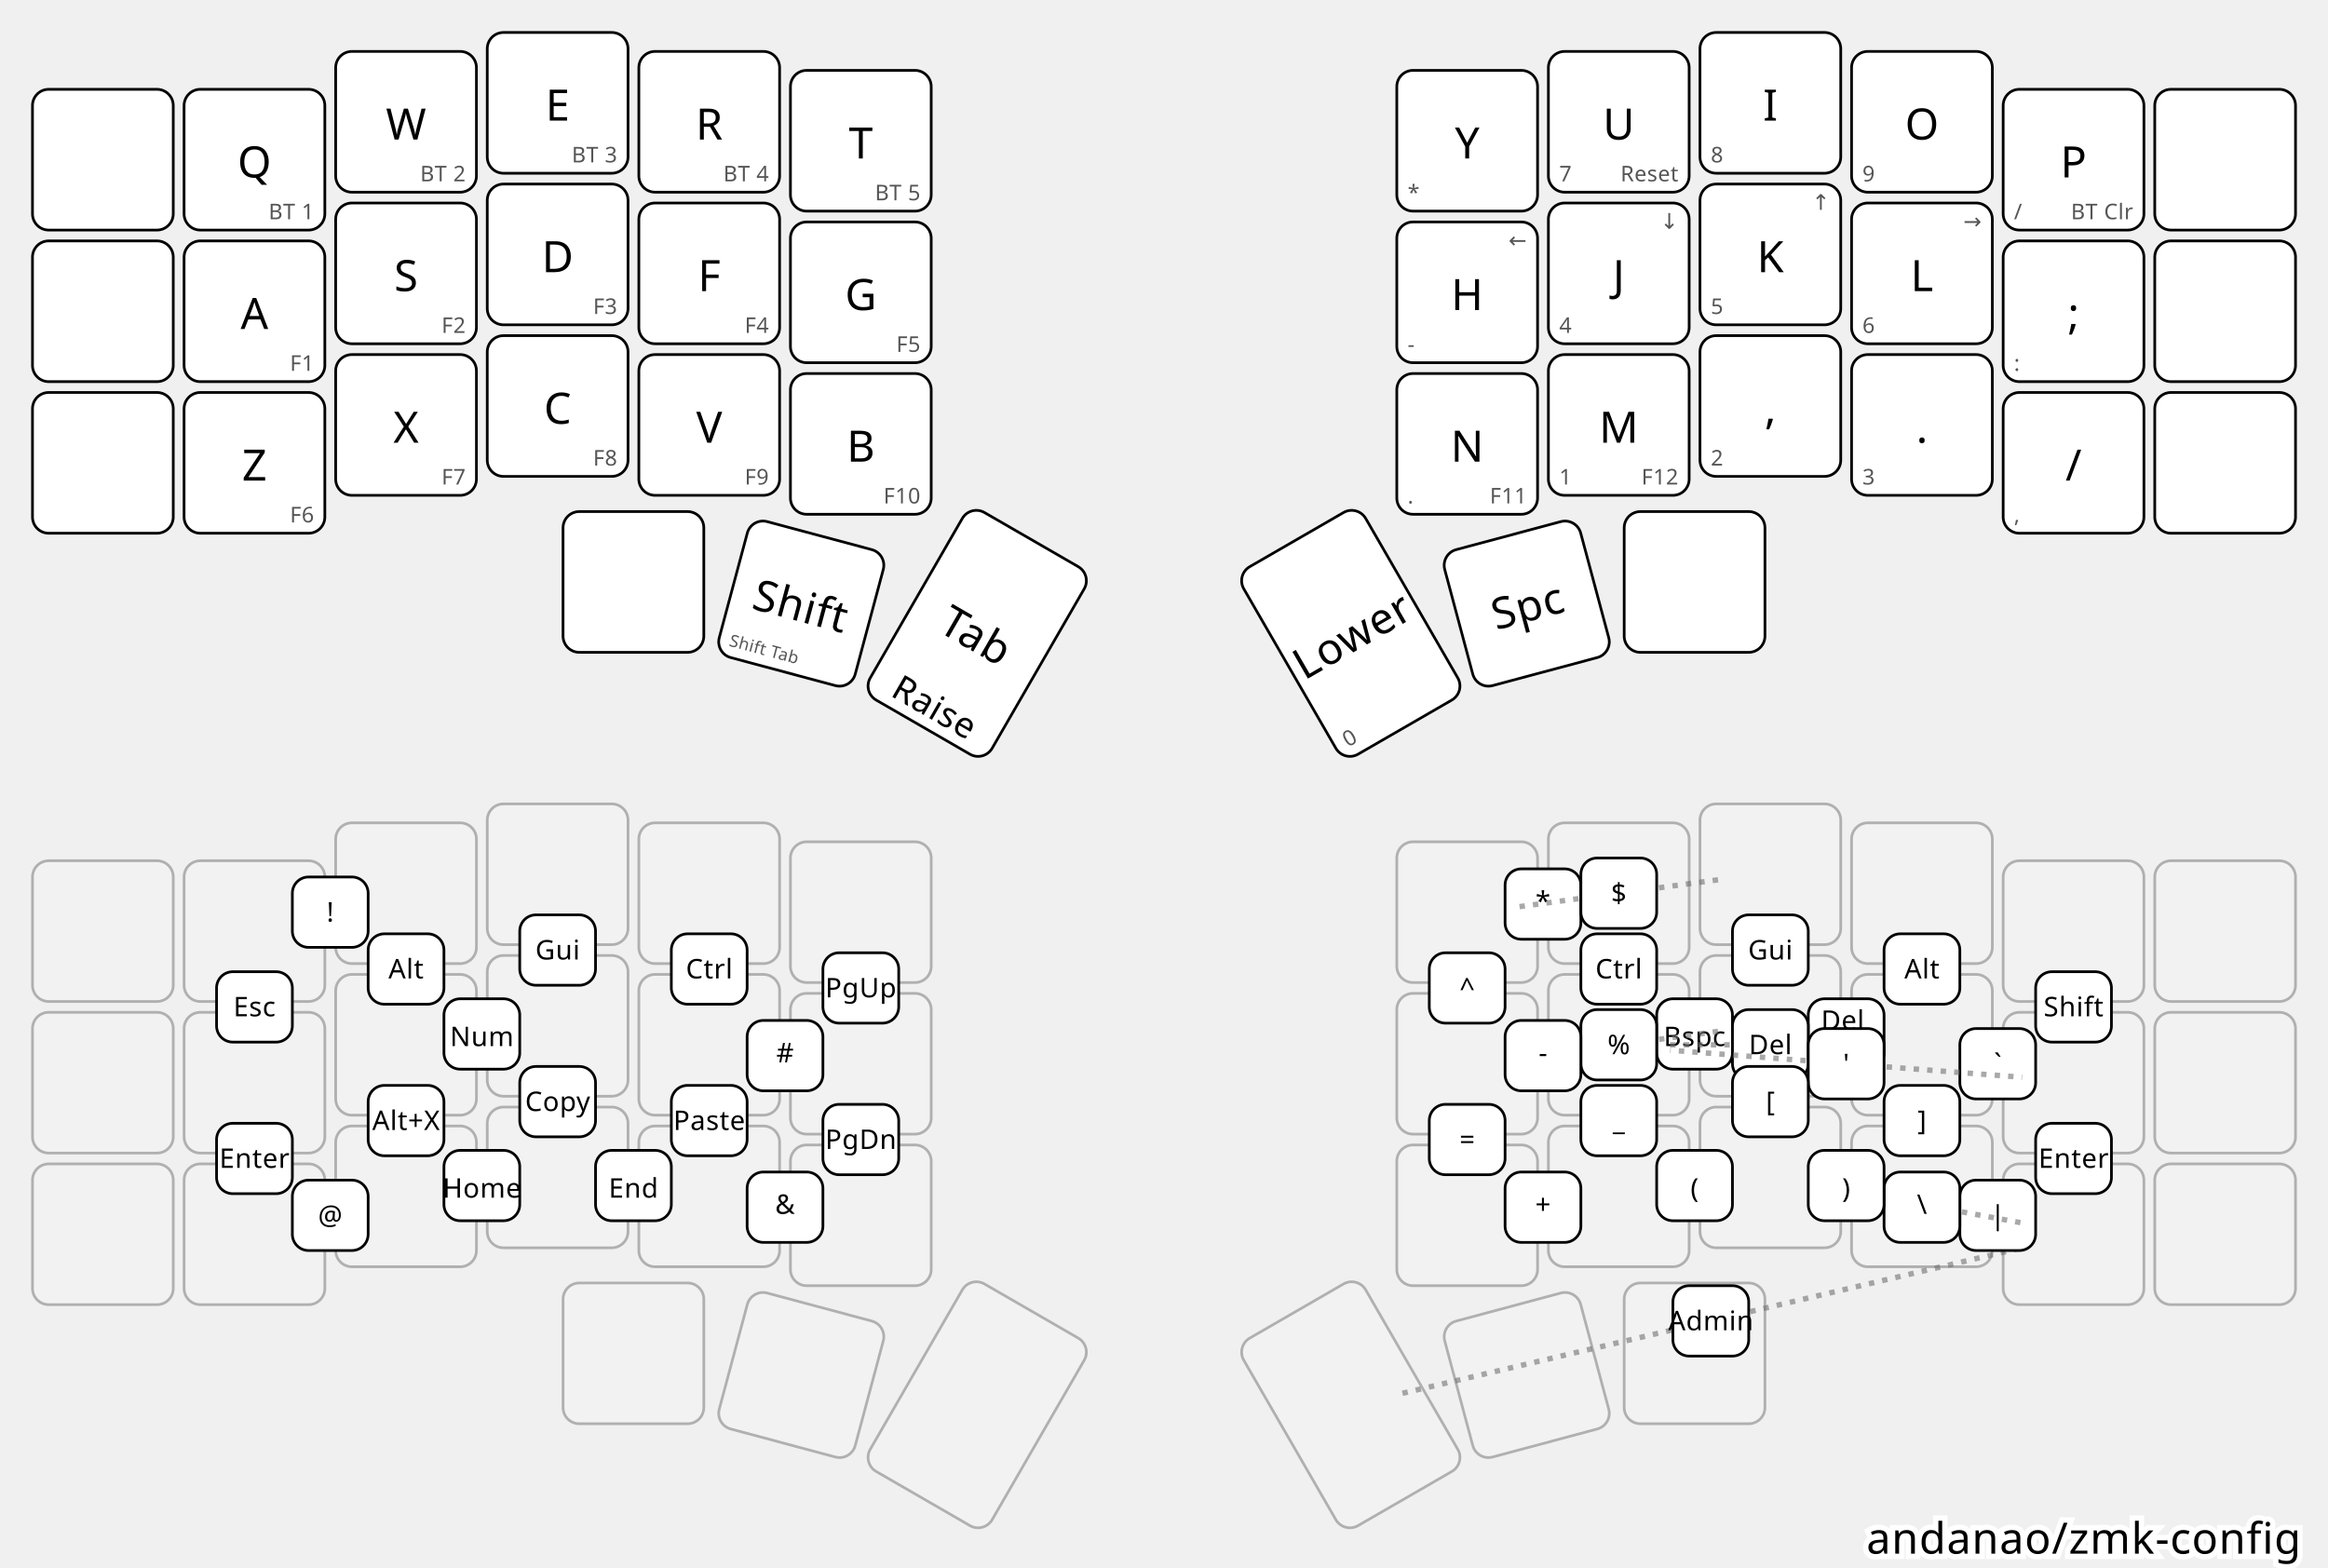
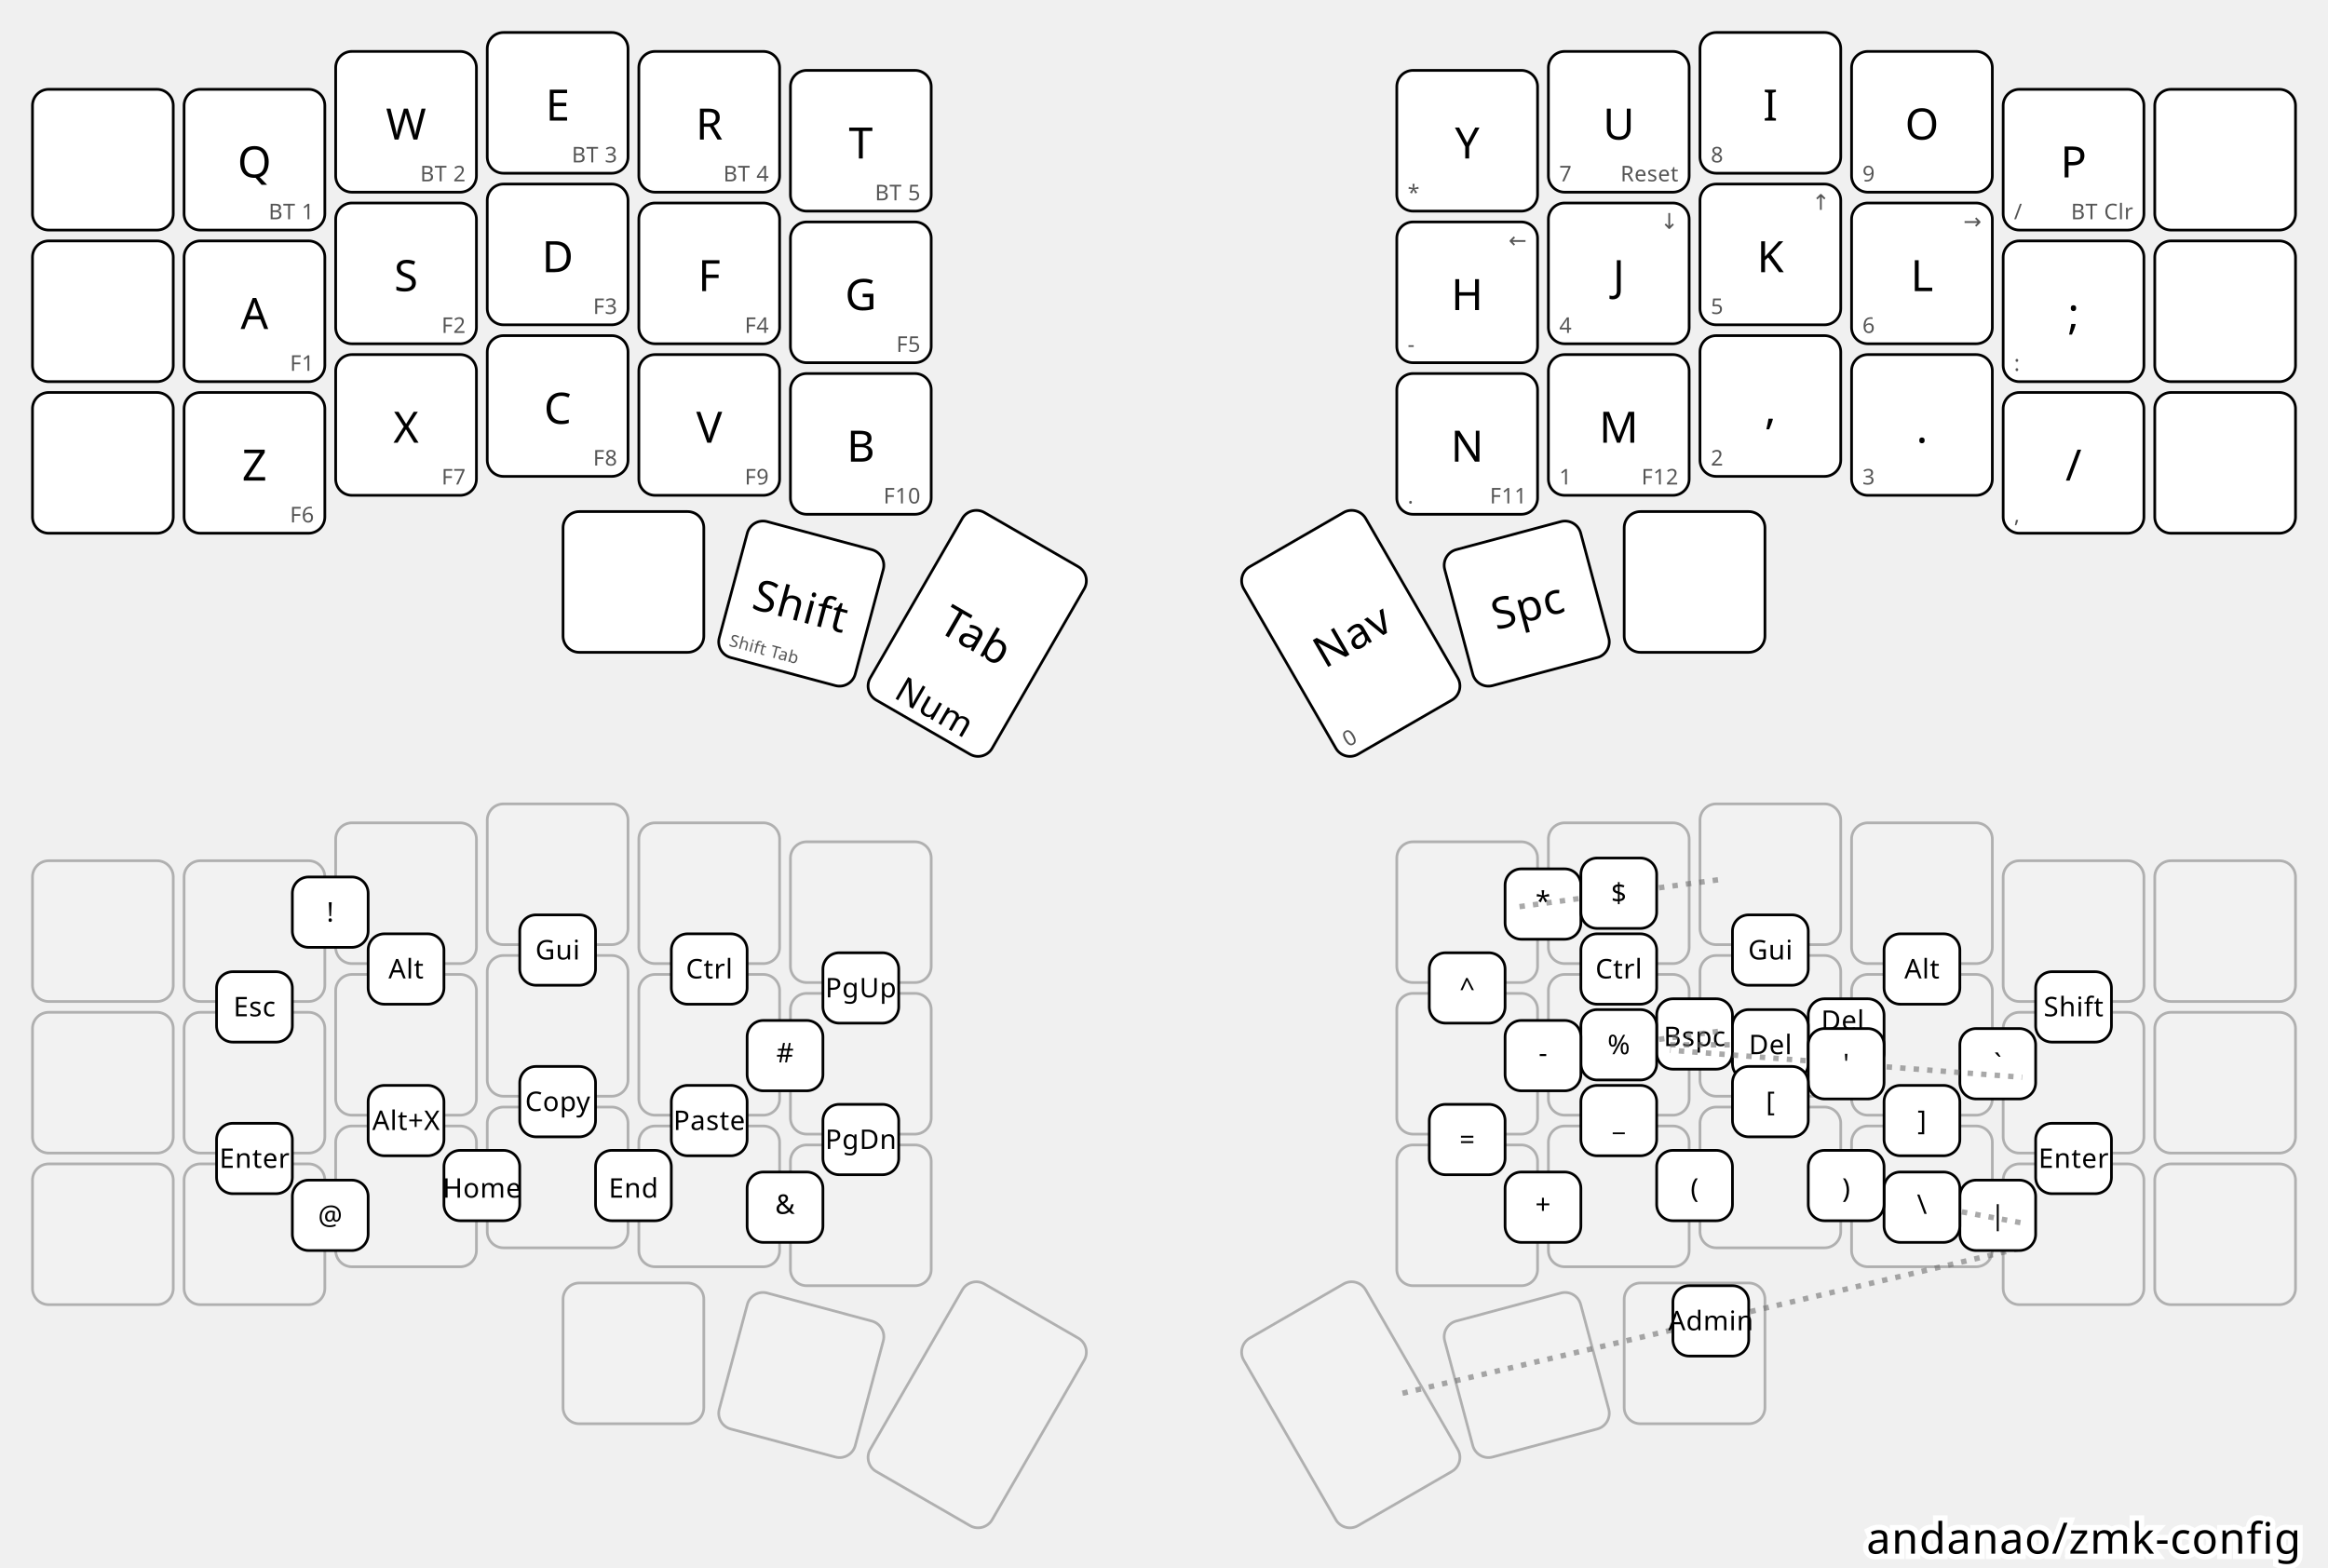
<svg xmlns="http://www.w3.org/2000/svg" xmlns:xlink="http://www.w3.org/1999/xlink" width="860" height="579" viewBox="0 0 860 579" class="keymap">
  <defs>/* start glyphs */
<svg id="mdi:play-pause">
      <svg id="mdi-play-pause" viewBox="0 0 24 24">
        <path d="M3,5V19L11,12M13,19H16V5H13M18,5V19H21V5" />
      </svg>
    </svg>
    <svg id="mdi:skip-backward">
      <svg id="mdi-skip-backward" viewBox="0 0 24 24">
        <path d="M20,5V19L13,12M6,5V19H4V5M13,5V19L6,12" />
      </svg>
    </svg>
    <svg id="mdi:skip-forward">
      <svg id="mdi-skip-forward" viewBox="0 0 24 24">
        <path d="M4,5V19L11,12M18,5V19H20V5M11,5V19L18,12" />
      </svg>
    </svg>
    <svg id="mdi:volume-high">
      <svg id="mdi-volume-high" viewBox="0 0 24 24">
        <path d="M14,3.23V5.29C16.89,6.15 19,8.83 19,12C19,15.17 16.89,17.84 14,18.7V20.77C18,19.86 21,16.28 21,12C21,7.72 18,4.14 14,3.23M16.5,12C16.5,10.23 15.5,8.71 14,7.97V16C15.5,15.29 16.5,13.76 16.5,12M3,9V15H7L12,20V4L7,9H3Z" />
      </svg>
    </svg>
    <svg id="mdi:volume-medium">
      <svg id="mdi-volume-medium" viewBox="0 0 24 24">
        <path d="M5,9V15H9L14,20V4L9,9M18.5,12C18.5,10.23 17.5,8.71 16,7.97V16C17.5,15.29 18.5,13.76 18.5,12Z" />
      </svg>
    </svg>
  </defs>/* end glyphs */
<style>/* Deliberately monochrome: black on white, with a white-on-black variant
   for browsers in dark mode.

   Colours are literal hex rather than CSS custom properties. librsvg --
   what Emacs and most non-browser SVG viewers render with -- does not
   implement var() and silently falls back to black, and it ignores @media,
   so it gets the light variant below. */

svg path { fill: inherit; }

svg.keymap {
    fill: #000;
    background-color: #fff;
    font-family: Calibri, system-ui, sans-serif;
    font-size: 16px;
    font-kerning: normal;
    text-rendering: optimizeLegibility;
}

/* Keys need an outline here. The palettes keymap-drawer ships rely on the
   key fill contrasting with a coloured page; white-on-white has none. */
rect.key, rect.combo, rect.combo-separate { fill: #fff; stroke: #000; stroke-width: 1; }
rect.held, rect.combo.held                { fill: #d0d0d0; }
.layer-Combos rect.key                    { fill: #f2f2f2; stroke: #b0b0b0; }
path.combo { stroke: #707070; stroke-width: 2; stroke-dasharray: 2, 3; opacity: 0.6; fill: none; }

text {
    text-anchor: middle;
    dominant-baseline: middle;
    letter-spacing: 0.02em;
}

text.tap     { font-weight: 500; }
text.hold    { font-weight: 400; font-size: 13px; }
text.shifted { font-weight: 400; font-size: 11px; }
text.combo, text.left, text.right { font-size: 10px; }
/* 8px rather than the 10px of other secondary legends: the overview puts
   two corner legends on the same key edge (e.g. Num's "Boot" beside
   Admin's "BT 2"), which overlaps at anything larger. */
text.tl, text.tr, text.bl, text.br { font-size: 8px; }

text.hold, text.bl, text.br    { text-anchor: middle; dominant-baseline: auto; }
text.shifted, text.tl, text.tr { text-anchor: middle; dominant-baseline: hanging; }
text.left, text.tl, text.bl    { text-anchor: start; }
text.right, text.tr, text.br   { text-anchor: end; }

text.layer-activator { text-decoration: underline; }
text.combo.hold, text.combo.shifted, text.combo.left, text.combo.right { font-size: 8px; }

/* Without colour the overview's corner legends are told apart by position
-    alone: tl=Raise, tr=Lower, bl=Num, br=Admin. Grey keeps them from
+    alone: tr=Nav, bl=Num, br=Admin. Grey keeps them from
   competing with the base-layer legend in the middle of the key. */
text.tl, text.tr, text.bl, text.br,
use.tl, use.tr, use.bl, use.br { fill: #555; }

text.label, text.footer { fill: #000; stroke: #fff; stroke-width: 4; paint-order: stroke; }
text.label  { font-weight: bold; text-anchor: start; }
text.footer { text-anchor: end; dominant-baseline: auto; }

.icon-tabler &gt; path                             { fill: inherit; stroke: inherit; stroke-width: 2; }
.icon-tabler &gt; path[stroke="none"][fill="none"] { visibility: hidden; }

/* Browsers only; librsvg ignores @media and keeps the light variant.
   Delete this block for light-only output. */
@media (prefers-color-scheme: dark) {
    svg.keymap { fill: #fff; background-color: #000; }
    rect.key, rect.combo, rect.combo-separate { fill: #000; stroke: #fff; }
    rect.held, rect.combo.held                { fill: #444; }
    .layer-Combos rect.key                    { fill: #1a1a1a; stroke: #666; }
    path.combo { stroke: #909090; }
    text.tl, text.tr, text.bl, text.br,
    use.tl, use.tr, use.bl, use.br { fill: #aaa; }
    text.label, text.footer { fill: #fff; stroke: #000; }
}
</style>
  <g transform="translate(10, 0)" class="layer-Base">
    <g transform="translate(0, 10)">
      <g transform="translate(28, 49)" class="key keypos-0">
        <rect rx="6" ry="6" x="-26" y="-26" width="52" height="52" class="key" />
      </g>
      <g transform="translate(84, 49)" class="key keypos-1">
        <rect rx="6" ry="6" x="-26" y="-26" width="52" height="52" class="key" />
        <text x="0" y="1" class="key tap">Q</text>
        <text x="22" y="22" class="key br">BT 1</text>
      </g>
      <g transform="translate(140, 35)" class="key keypos-2">
        <rect rx="6" ry="6" x="-26" y="-26" width="52" height="52" class="key" />
        <text x="0" y="1" class="key tap">W</text>
        <text x="22" y="22" class="key br">BT 2</text>
      </g>
      <g transform="translate(196, 28)" class="key keypos-3">
        <rect rx="6" ry="6" x="-26" y="-26" width="52" height="52" class="key" />
        <text x="0" y="1" class="key tap">E</text>
        <text x="22" y="22" class="key br">BT 3</text>
      </g>
      <g transform="translate(252, 35)" class="key keypos-4">
        <rect rx="6" ry="6" x="-26" y="-26" width="52" height="52" class="key" />
        <text x="0" y="1" class="key tap">R</text>
        <text x="22" y="22" class="key br">BT 4</text>
      </g>
      <g transform="translate(308, 42)" class="key keypos-5">
        <rect rx="6" ry="6" x="-26" y="-26" width="52" height="52" class="key" />
        <text x="0" y="1" class="key tap">T</text>
        <text x="22" y="22" class="key br">BT 5</text>
      </g>
      <g transform="translate(532, 42)" class="key keypos-6">
        <rect rx="6" ry="6" x="-26" y="-26" width="52" height="52" class="key" />
        <text x="0" y="1" class="key tap">Y</text>
        <text x="-22" y="22" class="key bl">*</text>
      </g>
      <g transform="translate(588, 35)" class="key keypos-7">
        <rect rx="6" ry="6" x="-26" y="-26" width="52" height="52" class="key" />
        <text x="0" y="1" class="key tap">U</text>
        <text x="-22" y="22" class="key bl">7</text>
        <text x="22" y="22" class="key br">Reset</text>
      </g>
      <g transform="translate(644, 28)" class="key keypos-8">
        <rect rx="6" ry="6" x="-26" y="-26" width="52" height="52" class="key" />
        <text x="0" y="1" class="key tap">I</text>
        <text x="-22" y="22" class="key bl">8</text>
      </g>
      <g transform="translate(700, 35)" class="key keypos-9">
        <rect rx="6" ry="6" x="-26" y="-26" width="52" height="52" class="key" />
        <text x="0" y="1" class="key tap">O</text>
        <text x="-22" y="22" class="key bl">9</text>
      </g>
      <g transform="translate(756, 49)" class="key keypos-10">
        <rect rx="6" ry="6" x="-26" y="-26" width="52" height="52" class="key" />
        <text x="0" y="1" class="key tap">P</text>
        <text x="-22" y="22" class="key bl">/</text>
        <text x="22" y="22" class="key br">BT Clr</text>
      </g>
      <g transform="translate(812, 49)" class="key keypos-11">
        <rect rx="6" ry="6" x="-26" y="-26" width="52" height="52" class="key" />
      </g>
      <g transform="translate(28, 105)" class="key keypos-12">
        <rect rx="6" ry="6" x="-26" y="-26" width="52" height="52" class="key" />
      </g>
      <g transform="translate(84, 105)" class="key keypos-13">
        <rect rx="6" ry="6" x="-26" y="-26" width="52" height="52" class="key" />
        <text x="0" y="1" class="key tap">A</text>
        <text x="22" y="22" class="key br">F1</text>
      </g>
      <g transform="translate(140, 91)" class="key keypos-14">
        <rect rx="6" ry="6" x="-26" y="-26" width="52" height="52" class="key" />
        <text x="0" y="1" class="key tap">S</text>
        <text x="22" y="22" class="key br">F2</text>
      </g>
      <g transform="translate(196, 84)" class="key keypos-15">
        <rect rx="6" ry="6" x="-26" y="-26" width="52" height="52" class="key" />
        <text x="0" y="1" class="key tap">D</text>
        <text x="22" y="22" class="key br">F3</text>
      </g>
      <g transform="translate(252, 91)" class="key keypos-16">
        <rect rx="6" ry="6" x="-26" y="-26" width="52" height="52" class="key" />
        <text x="0" y="1" class="key tap">F</text>
        <text x="22" y="22" class="key br">F4</text>
      </g>
      <g transform="translate(308, 98)" class="key keypos-17">
        <rect rx="6" ry="6" x="-26" y="-26" width="52" height="52" class="key" />
        <text x="0" y="1" class="key tap">G</text>
        <text x="22" y="22" class="key br">F5</text>
      </g>
      <g transform="translate(532, 98)" class="key keypos-18">
        <rect rx="6" ry="6" x="-26" y="-26" width="52" height="52" class="key" />
        <text x="0" y="1" class="key tap">H</text>
        <text x="22" y="-22" class="key tr">←</text>
        <text x="-22" y="22" class="key bl">-</text>
        <use href="#mdi:skip-backward" xlink:href="#mdi:skip-backward" x="12" y="12" height="10" width="10.0" class="key br glyph mdi:skip-backward" />
      </g>
      <g transform="translate(588, 91)" class="key keypos-19">
        <rect rx="6" ry="6" x="-26" y="-26" width="52" height="52" class="key" />
        <text x="0" y="1" class="key tap">J</text>
        <text x="22" y="-22" class="key tr">↓</text>
        <text x="-22" y="22" class="key bl">4</text>
        <use href="#mdi:volume-medium" xlink:href="#mdi:volume-medium" x="12" y="12" height="10" width="10.0" class="key br glyph mdi:volume-medium" />
      </g>
      <g transform="translate(644, 84)" class="key keypos-20">
        <rect rx="6" ry="6" x="-26" y="-26" width="52" height="52" class="key" />
        <text x="0" y="1" class="key tap">K</text>
        <text x="22" y="-22" class="key tr">↑</text>
        <text x="-22" y="22" class="key bl">5</text>
        <use href="#mdi:volume-high" xlink:href="#mdi:volume-high" x="12" y="12" height="10" width="10.0" class="key br glyph mdi:volume-high" />
      </g>
      <g transform="translate(700, 91)" class="key keypos-21">
        <rect rx="6" ry="6" x="-26" y="-26" width="52" height="52" class="key" />
        <text x="0" y="1" class="key tap">L</text>
        <text x="22" y="-22" class="key tr">→</text>
        <text x="-22" y="22" class="key bl">6</text>
        <use href="#mdi:skip-forward" xlink:href="#mdi:skip-forward" x="12" y="12" height="10" width="10.0" class="key br glyph mdi:skip-forward" />
      </g>
      <g transform="translate(756, 105)" class="key keypos-22">
        <rect rx="6" ry="6" x="-26" y="-26" width="52" height="52" class="key" />
        <text x="0" y="1" class="key tap">;</text>
        <text x="-22" y="22" class="key bl">:</text>
      </g>
      <g transform="translate(812, 105)" class="key keypos-23">
        <rect rx="6" ry="6" x="-26" y="-26" width="52" height="52" class="key" />
      </g>
      <g transform="translate(28, 161)" class="key keypos-24">
        <rect rx="6" ry="6" x="-26" y="-26" width="52" height="52" class="key" />
      </g>
      <g transform="translate(84, 161)" class="key keypos-25">
        <rect rx="6" ry="6" x="-26" y="-26" width="52" height="52" class="key" />
        <text x="0" y="1" class="key tap">Z</text>
        <text x="22" y="22" class="key br">F6</text>
      </g>
      <g transform="translate(140, 147)" class="key keypos-26">
        <rect rx="6" ry="6" x="-26" y="-26" width="52" height="52" class="key" />
        <text x="0" y="1" class="key tap">X</text>
        <text x="22" y="22" class="key br">F7</text>
      </g>
      <g transform="translate(196, 140)" class="key keypos-27">
        <rect rx="6" ry="6" x="-26" y="-26" width="52" height="52" class="key" />
        <text x="0" y="1" class="key tap">C</text>
        <text x="22" y="22" class="key br">F8</text>
      </g>
      <g transform="translate(252, 147)" class="key keypos-28">
        <rect rx="6" ry="6" x="-26" y="-26" width="52" height="52" class="key" />
        <text x="0" y="1" class="key tap">V</text>
        <text x="22" y="22" class="key br">F9</text>
      </g>
      <g transform="translate(308, 154)" class="key keypos-29">
        <rect rx="6" ry="6" x="-26" y="-26" width="52" height="52" class="key" />
        <text x="0" y="1" class="key tap">B</text>
        <text x="22" y="22" class="key br">F10</text>
      </g>
      <g transform="translate(532, 154)" class="key keypos-30">
        <rect rx="6" ry="6" x="-26" y="-26" width="52" height="52" class="key" />
        <text x="0" y="1" class="key tap">N</text>
        <text x="-22" y="22" class="key bl">.</text>
        <text x="22" y="22" class="key br">F11</text>
      </g>
      <g transform="translate(588, 147)" class="key keypos-31">
        <rect rx="6" ry="6" x="-26" y="-26" width="52" height="52" class="key" />
        <text x="0" y="1" class="key tap">M</text>
        <text x="-22" y="22" class="key bl">1</text>
        <text x="22" y="22" class="key br">F12</text>
      </g>
      <g transform="translate(644, 140)" class="key keypos-32">
        <rect rx="6" ry="6" x="-26" y="-26" width="52" height="52" class="key" />
        <text x="0" y="1" class="key tap">,</text>
        <text x="-22" y="22" class="key bl">2</text>
      </g>
      <g transform="translate(700, 147)" class="key keypos-33">
        <rect rx="6" ry="6" x="-26" y="-26" width="52" height="52" class="key" />
        <text x="0" y="1" class="key tap">.</text>
        <text x="-22" y="22" class="key bl">3</text>
      </g>
      <g transform="translate(756, 161)" class="key keypos-34">
        <rect rx="6" ry="6" x="-26" y="-26" width="52" height="52" class="key" />
        <text x="0" y="1" class="key tap">/</text>
        <text x="-22" y="22" class="key bl">,</text>
      </g>
      <g transform="translate(812, 161)" class="key keypos-35">
        <rect rx="6" ry="6" x="-26" y="-26" width="52" height="52" class="key" />
      </g>
      <g transform="translate(224, 205)" class="key keypos-36">
        <rect rx="6" ry="6" x="-26" y="-26" width="52" height="52" class="key" />
      </g>
      <g transform="translate(286, 213) rotate(15.0)" class="key keypos-37">
        <rect rx="6" ry="6" x="-26" y="-26" width="52" height="52" class="key" />
        <text x="0" y="1" class="key tap">Shift</text>
        <text x="-22" y="22" class="key bl">
          <tspan style="font-size: 78%">Shift Tab</tspan>
        </text>
      </g>
      <g transform="translate(351, 224) rotate(30.0)" class="key keypos-38">
        <rect rx="6" ry="6" x="-26" y="-40" width="52" height="80" class="key" />
        <text x="0" y="1" class="key tap">Tab</text>
-         <text x="0" y="36" class="key hold">Raise</text>
+         <text x="0" y="36" class="key hold">Num</text>
      </g>
      <g transform="translate(489, 224) rotate(-30.0)" class="key keypos-39">
        <rect rx="6" ry="6" x="-26" y="-40" width="52" height="80" class="key" />
-         <text x="0" y="1" class="key tap">Lower</text>
+         <text x="0" y="1" class="key tap">Nav</text>
        <text x="-22" y="36" class="key bl">0</text>
      </g>
      <g transform="translate(554, 213) rotate(-15.0)" class="key keypos-40">
        <rect rx="6" ry="6" x="-26" y="-26" width="52" height="52" class="key" />
        <text x="0" y="1" class="key tap">Spc</text>
        <use href="#mdi:play-pause" xlink:href="#mdi:play-pause" x="12" y="12" height="10" width="10.0" class="key br glyph mdi:play-pause" />
      </g>
      <g transform="translate(616, 205)" class="key keypos-41">
        <rect rx="6" ry="6" x="-26" y="-26" width="52" height="52" class="key" />
      </g>
    </g>
  </g>
  <g transform="translate(10, 285)" class="layer-Combos">
    <g transform="translate(0, 10)">
      <g transform="translate(28, 49)" class="key keypos-0">
        <rect rx="6" ry="6" x="-26" y="-26" width="52" height="52" class="key" />
      </g>
      <g transform="translate(84, 49)" class="key keypos-1">
        <rect rx="6" ry="6" x="-26" y="-26" width="52" height="52" class="key" />
      </g>
      <g transform="translate(140, 35)" class="key keypos-2">
        <rect rx="6" ry="6" x="-26" y="-26" width="52" height="52" class="key" />
      </g>
      <g transform="translate(196, 28)" class="key keypos-3">
        <rect rx="6" ry="6" x="-26" y="-26" width="52" height="52" class="key" />
      </g>
      <g transform="translate(252, 35)" class="key keypos-4">
        <rect rx="6" ry="6" x="-26" y="-26" width="52" height="52" class="key" />
      </g>
      <g transform="translate(308, 42)" class="key keypos-5">
        <rect rx="6" ry="6" x="-26" y="-26" width="52" height="52" class="key" />
      </g>
      <g transform="translate(532, 42)" class="key keypos-6">
        <rect rx="6" ry="6" x="-26" y="-26" width="52" height="52" class="key" />
      </g>
      <g transform="translate(588, 35)" class="key keypos-7">
        <rect rx="6" ry="6" x="-26" y="-26" width="52" height="52" class="key" />
      </g>
      <g transform="translate(644, 28)" class="key keypos-8">
        <rect rx="6" ry="6" x="-26" y="-26" width="52" height="52" class="key" />
      </g>
      <g transform="translate(700, 35)" class="key keypos-9">
        <rect rx="6" ry="6" x="-26" y="-26" width="52" height="52" class="key" />
      </g>
      <g transform="translate(756, 49)" class="key keypos-10">
        <rect rx="6" ry="6" x="-26" y="-26" width="52" height="52" class="key" />
      </g>
      <g transform="translate(812, 49)" class="key keypos-11">
        <rect rx="6" ry="6" x="-26" y="-26" width="52" height="52" class="key" />
      </g>
      <g transform="translate(28, 105)" class="key keypos-12">
        <rect rx="6" ry="6" x="-26" y="-26" width="52" height="52" class="key" />
      </g>
      <g transform="translate(84, 105)" class="key keypos-13">
        <rect rx="6" ry="6" x="-26" y="-26" width="52" height="52" class="key" />
      </g>
      <g transform="translate(140, 91)" class="key keypos-14">
        <rect rx="6" ry="6" x="-26" y="-26" width="52" height="52" class="key" />
      </g>
      <g transform="translate(196, 84)" class="key keypos-15">
        <rect rx="6" ry="6" x="-26" y="-26" width="52" height="52" class="key" />
      </g>
      <g transform="translate(252, 91)" class="key keypos-16">
        <rect rx="6" ry="6" x="-26" y="-26" width="52" height="52" class="key" />
      </g>
      <g transform="translate(308, 98)" class="key keypos-17">
        <rect rx="6" ry="6" x="-26" y="-26" width="52" height="52" class="key" />
      </g>
      <g transform="translate(532, 98)" class="key keypos-18">
        <rect rx="6" ry="6" x="-26" y="-26" width="52" height="52" class="key" />
      </g>
      <g transform="translate(588, 91)" class="key keypos-19">
        <rect rx="6" ry="6" x="-26" y="-26" width="52" height="52" class="key" />
      </g>
      <g transform="translate(644, 84)" class="key keypos-20">
        <rect rx="6" ry="6" x="-26" y="-26" width="52" height="52" class="key" />
      </g>
      <g transform="translate(700, 91)" class="key keypos-21">
        <rect rx="6" ry="6" x="-26" y="-26" width="52" height="52" class="key" />
      </g>
      <g transform="translate(756, 105)" class="key keypos-22">
        <rect rx="6" ry="6" x="-26" y="-26" width="52" height="52" class="key" />
      </g>
      <g transform="translate(812, 105)" class="key keypos-23">
        <rect rx="6" ry="6" x="-26" y="-26" width="52" height="52" class="key" />
      </g>
      <g transform="translate(28, 161)" class="key keypos-24">
        <rect rx="6" ry="6" x="-26" y="-26" width="52" height="52" class="key" />
      </g>
      <g transform="translate(84, 161)" class="key keypos-25">
        <rect rx="6" ry="6" x="-26" y="-26" width="52" height="52" class="key" />
      </g>
      <g transform="translate(140, 147)" class="key keypos-26">
        <rect rx="6" ry="6" x="-26" y="-26" width="52" height="52" class="key" />
      </g>
      <g transform="translate(196, 140)" class="key keypos-27">
        <rect rx="6" ry="6" x="-26" y="-26" width="52" height="52" class="key" />
      </g>
      <g transform="translate(252, 147)" class="key keypos-28">
        <rect rx="6" ry="6" x="-26" y="-26" width="52" height="52" class="key" />
      </g>
      <g transform="translate(308, 154)" class="key keypos-29">
        <rect rx="6" ry="6" x="-26" y="-26" width="52" height="52" class="key" />
      </g>
      <g transform="translate(532, 154)" class="key keypos-30">
        <rect rx="6" ry="6" x="-26" y="-26" width="52" height="52" class="key" />
      </g>
      <g transform="translate(588, 147)" class="key keypos-31">
        <rect rx="6" ry="6" x="-26" y="-26" width="52" height="52" class="key" />
      </g>
      <g transform="translate(644, 140)" class="key keypos-32">
        <rect rx="6" ry="6" x="-26" y="-26" width="52" height="52" class="key" />
      </g>
      <g transform="translate(700, 147)" class="key keypos-33">
        <rect rx="6" ry="6" x="-26" y="-26" width="52" height="52" class="key" />
      </g>
      <g transform="translate(756, 161)" class="key keypos-34">
        <rect rx="6" ry="6" x="-26" y="-26" width="52" height="52" class="key" />
      </g>
      <g transform="translate(812, 161)" class="key keypos-35">
        <rect rx="6" ry="6" x="-26" y="-26" width="52" height="52" class="key" />
      </g>
      <g transform="translate(224, 205)" class="key keypos-36">
        <rect rx="6" ry="6" x="-26" y="-26" width="52" height="52" class="key" />
      </g>
      <g transform="translate(286, 213) rotate(15.0)" class="key keypos-37">
        <rect rx="6" ry="6" x="-26" y="-26" width="52" height="52" class="key" />
      </g>
      <g transform="translate(351, 224) rotate(30.0)" class="key keypos-38">
        <rect rx="6" ry="6" x="-26" y="-40" width="52" height="80" class="key" />
      </g>
      <g transform="translate(489, 224) rotate(-30.0)" class="key keypos-39">
        <rect rx="6" ry="6" x="-26" y="-40" width="52" height="80" class="key" />
      </g>
      <g transform="translate(554, 213) rotate(-15.0)" class="key keypos-40">
        <rect rx="6" ry="6" x="-26" y="-26" width="52" height="52" class="key" />
      </g>
      <g transform="translate(616, 205)" class="key keypos-41">
        <rect rx="6" ry="6" x="-26" y="-26" width="52" height="52" class="key" />
      </g>
      <g class="combo combopos-0">
        <rect rx="6" ry="6" x="238" y="50" width="28" height="26" class="combo" />
        <text x="252" y="63" class="combo tap">Ctrl</text>
      </g>
      <g class="combo combopos-1">
        <rect rx="6" ry="6" x="574" y="50" width="28" height="26" class="combo" />
        <text x="588" y="63" class="combo tap">Ctrl</text>
      </g>
      <g class="combo combopos-2">
        <rect rx="6" ry="6" x="182" y="43" width="28" height="26" class="combo" />
        <text x="196" y="56" class="combo tap">Gui</text>
      </g>
      <g class="combo combopos-3">
        <rect rx="6" ry="6" x="630" y="43" width="28" height="26" class="combo" />
        <text x="644" y="56" class="combo tap">Gui</text>
      </g>
      <g class="combo combopos-4">
        <rect rx="6" ry="6" x="126" y="50" width="28" height="26" class="combo" />
        <text x="140" y="63" class="combo tap">Alt</text>
      </g>
      <g class="combo combopos-5">
        <rect rx="6" ry="6" x="686" y="50" width="28" height="26" class="combo" />
        <text x="700" y="63" class="combo tap">Alt</text>
      </g>
      <g class="combo combopos-6">
        <rect rx="6" ry="6" x="742" y="64" width="28" height="26" class="combo" />
        <text x="756" y="77" class="combo tap">Shift</text>
      </g>
      <g class="combo combopos-7">
        <rect rx="6" ry="6" x="70" y="64" width="28" height="26" class="combo" />
        <text x="84" y="77" class="combo tap">Esc</text>
      </g>
      <g class="combo combopos-8">
        <rect rx="6" ry="6" x="126" y="106" width="28" height="26" class="combo" />
        <text x="140" y="119" class="combo tap">Alt+X</text>
      </g>
      <g class="combo combopos-11">
        <rect rx="6" ry="6" x="294" y="57" width="28" height="26" class="combo" />
        <text x="308" y="70" class="combo tap">PgUp</text>
      </g>
      <g class="combo combopos-12">
        <rect rx="6" ry="6" x="294" y="113" width="28" height="26" class="combo" />
        <text x="308" y="126" class="combo tap">PgDn</text>
      </g>
      <g class="combo combopos-13">
        <rect rx="6" ry="6" x="154" y="130" width="28" height="26" class="combo" />
        <text x="168" y="144" class="combo tap">Home</text>
      </g>
      <g class="combo combopos-14">
        <rect rx="6" ry="6" x="210" y="130" width="28" height="26" class="combo" />
        <text x="224" y="144" class="combo tap">End</text>
      </g>
      <g class="combo combopos-15">
-         <rect rx="6" ry="6" x="154" y="74" width="28" height="26" class="combo" />
-         <text x="168" y="88" class="combo tap">Num</text>
-       </g>
-       <g class="combo combopos-16">
        <path d="M622,193 l-115,27" class="combo" />
        <path d="M622,193 l115,-27" class="combo" />
        <rect rx="6" ry="6" x="608" y="180" width="28" height="26" class="combo" />
        <text x="622" y="193" class="combo tap">Admin</text>
      </g>
-       <g class="combo combopos-17">
+       <g class="combo combopos-16">
        <rect rx="6" ry="6" x="70" y="120" width="28" height="26" class="combo" />
        <text x="84" y="133" class="combo tap">Enter</text>
      </g>
-       <g class="combo combopos-18">
+       <g class="combo combopos-17">
        <rect rx="6" ry="6" x="742" y="120" width="28" height="26" class="combo" />
        <text x="756" y="133" class="combo tap">Enter</text>
      </g>
-       <g class="combo combopos-19">
+       <g class="combo combopos-18">
        <rect rx="6" ry="6" x="602" y="74" width="28" height="26" class="combo" />
        <text x="616" y="88" class="combo tap">Bspc</text>
      </g>
-       <g class="combo combopos-20">
+       <g class="combo combopos-19">
        <rect rx="6" ry="6" x="658" y="74" width="28" height="26" class="combo" />
        <text x="672" y="88" class="combo tap">
          <tspan x="672" dy="-0.6em">Del</tspan>
          <tspan x="672" dy="1.2em">Word</tspan>
        </text>
      </g>
-       <g class="combo combopos-21">
+       <g class="combo combopos-20">
        <path d="M644,91 l-37,0" class="combo" />
        <path d="M644,91 l37,0" class="combo" />
        <rect rx="6" ry="6" x="630" y="78" width="28" height="26" class="combo" />
        <text x="644" y="91" class="combo tap">Del</text>
      </g>
-       <g class="combo combopos-22">
+       <g class="combo combopos-21">
        <rect rx="6" ry="6" x="546" y="26" width="28" height="26" class="combo" />
        <text x="560" y="38" class="combo tap">*</text>
      </g>
-       <g class="combo combopos-23">
+       <g class="combo combopos-22">
        <rect rx="6" ry="6" x="266" y="82" width="28" height="26" class="combo" />
        <text x="280" y="94" class="combo tap">#</text>
      </g>
-       <g class="combo combopos-24">
+       <g class="combo combopos-23">
        <rect rx="6" ry="6" x="518" y="57" width="28" height="26" class="combo" />
        <text x="532" y="70" class="combo tap">^</text>
      </g>
-       <g class="combo combopos-25">
+       <g class="combo combopos-24">
        <rect rx="6" ry="6" x="714" y="141" width="28" height="26" class="combo" />
        <text x="728" y="154" class="combo tap">|</text>
      </g>
-       <g class="combo combopos-26">
+       <g class="combo combopos-25">
        <path d="M700,150 l-38,-7" class="combo" />
        <path d="M700,150 l38,7" class="combo" />
        <rect rx="6" ry="6" x="686" y="138" width="28" height="26" class="combo" />
        <text x="700" y="150" class="combo tap">\</text>
      </g>
-       <g class="combo combopos-27">
+       <g class="combo combopos-26">
        <rect rx="6" ry="6" x="714" y="85" width="28" height="26" class="combo" />
        <text x="728" y="98" class="combo tap">`</text>
      </g>
-       <g class="combo combopos-28">
+       <g class="combo combopos-27">
        <rect rx="6" ry="6" x="266" y="138" width="28" height="26" class="combo" />
        <text x="280" y="150" class="combo tap">&amp;</text>
      </g>
-       <g class="combo combopos-29">
+       <g class="combo combopos-28">
        <rect rx="6" ry="6" x="98" y="29" width="28" height="26" class="combo" />
        <text x="112" y="42" class="combo tap">!</text>
      </g>
-       <g class="combo combopos-30">
+       <g class="combo combopos-29">
        <rect rx="6" ry="6" x="98" y="141" width="28" height="26" class="combo" />
        <text x="112" y="154" class="combo tap">@</text>
      </g>
-       <g class="combo combopos-31">
+       <g class="combo combopos-30">
        <path d="M588,35 l-37,5" class="combo" />
        <path d="M588,35 l37,-5" class="combo" />
        <rect rx="6" ry="6" x="574" y="22" width="28" height="26" class="combo" />
        <text x="588" y="35" class="combo tap">$</text>
      </g>
-       <g class="combo combopos-32">
+       <g class="combo combopos-31">
        <path d="M588,91 l-37,5" class="combo" />
        <path d="M588,91 l37,-5" class="combo" />
        <rect rx="6" ry="6" x="574" y="78" width="28" height="26" class="combo" />
        <text x="588" y="91" class="combo tap">%</text>
      </g>
-       <g class="combo combopos-33">
+       <g class="combo combopos-32">
        <path d="M672,98 l-65,-5" class="combo" />
        <path d="M672,98 l65,5" class="combo" />
        <rect rx="6" ry="6" x="658" y="85" width="28" height="26" class="combo" />
        <text x="672" y="98" class="combo tap">'</text>
      </g>
-       <g class="combo combopos-34">
+       <g class="combo combopos-33">
        <rect rx="6" ry="6" x="546" y="82" width="28" height="26" class="combo" />
        <text x="560" y="94" class="combo tap">-</text>
      </g>
-       <g class="combo combopos-35">
+       <g class="combo combopos-34">
        <rect rx="6" ry="6" x="546" y="138" width="28" height="26" class="combo" />
        <text x="560" y="150" class="combo tap">+</text>
      </g>
-       <g class="combo combopos-36">
+       <g class="combo combopos-35">
        <rect rx="6" ry="6" x="574" y="106" width="28" height="26" class="combo" />
        <text x="588" y="119" class="combo tap">_</text>
      </g>
-       <g class="combo combopos-37">
+       <g class="combo combopos-36">
        <rect rx="6" ry="6" x="518" y="113" width="28" height="26" class="combo" />
        <text x="532" y="126" class="combo tap">=</text>
      </g>
-       <g class="combo combopos-38">
+       <g class="combo combopos-37">
        <rect rx="6" ry="6" x="630" y="99" width="28" height="26" class="combo" />
        <text x="644" y="112" class="combo tap">[</text>
      </g>
-       <g class="combo combopos-39">
+       <g class="combo combopos-38">
        <rect rx="6" ry="6" x="686" y="106" width="28" height="26" class="combo" />
        <text x="700" y="119" class="combo tap">]</text>
      </g>
-       <g class="combo combopos-40">
+       <g class="combo combopos-39">
        <rect rx="6" ry="6" x="602" y="130" width="28" height="26" class="combo" />
        <text x="616" y="144" class="combo tap">(</text>
      </g>
-       <g class="combo combopos-41">
+       <g class="combo combopos-40">
        <rect rx="6" ry="6" x="658" y="130" width="28" height="26" class="combo" />
        <text x="672" y="144" class="combo tap">)</text>
      </g>
-       <g class="combo combopos-42">
+       <g class="combo combopos-41">
        <rect rx="6" ry="6" x="182" y="99" width="28" height="26" class="combo" />
        <text x="196" y="112" class="combo tap">Copy</text>
      </g>
-       <g class="combo combopos-43">
+       <g class="combo combopos-42">
        <rect rx="6" ry="6" x="238" y="106" width="28" height="26" class="combo" />
        <text x="252" y="119" class="combo tap">Paste</text>
      </g>
    </g>
  </g>
  <text x="850.0" y="574.0" class="footer">andanao/zmk-config</text>
</svg>
